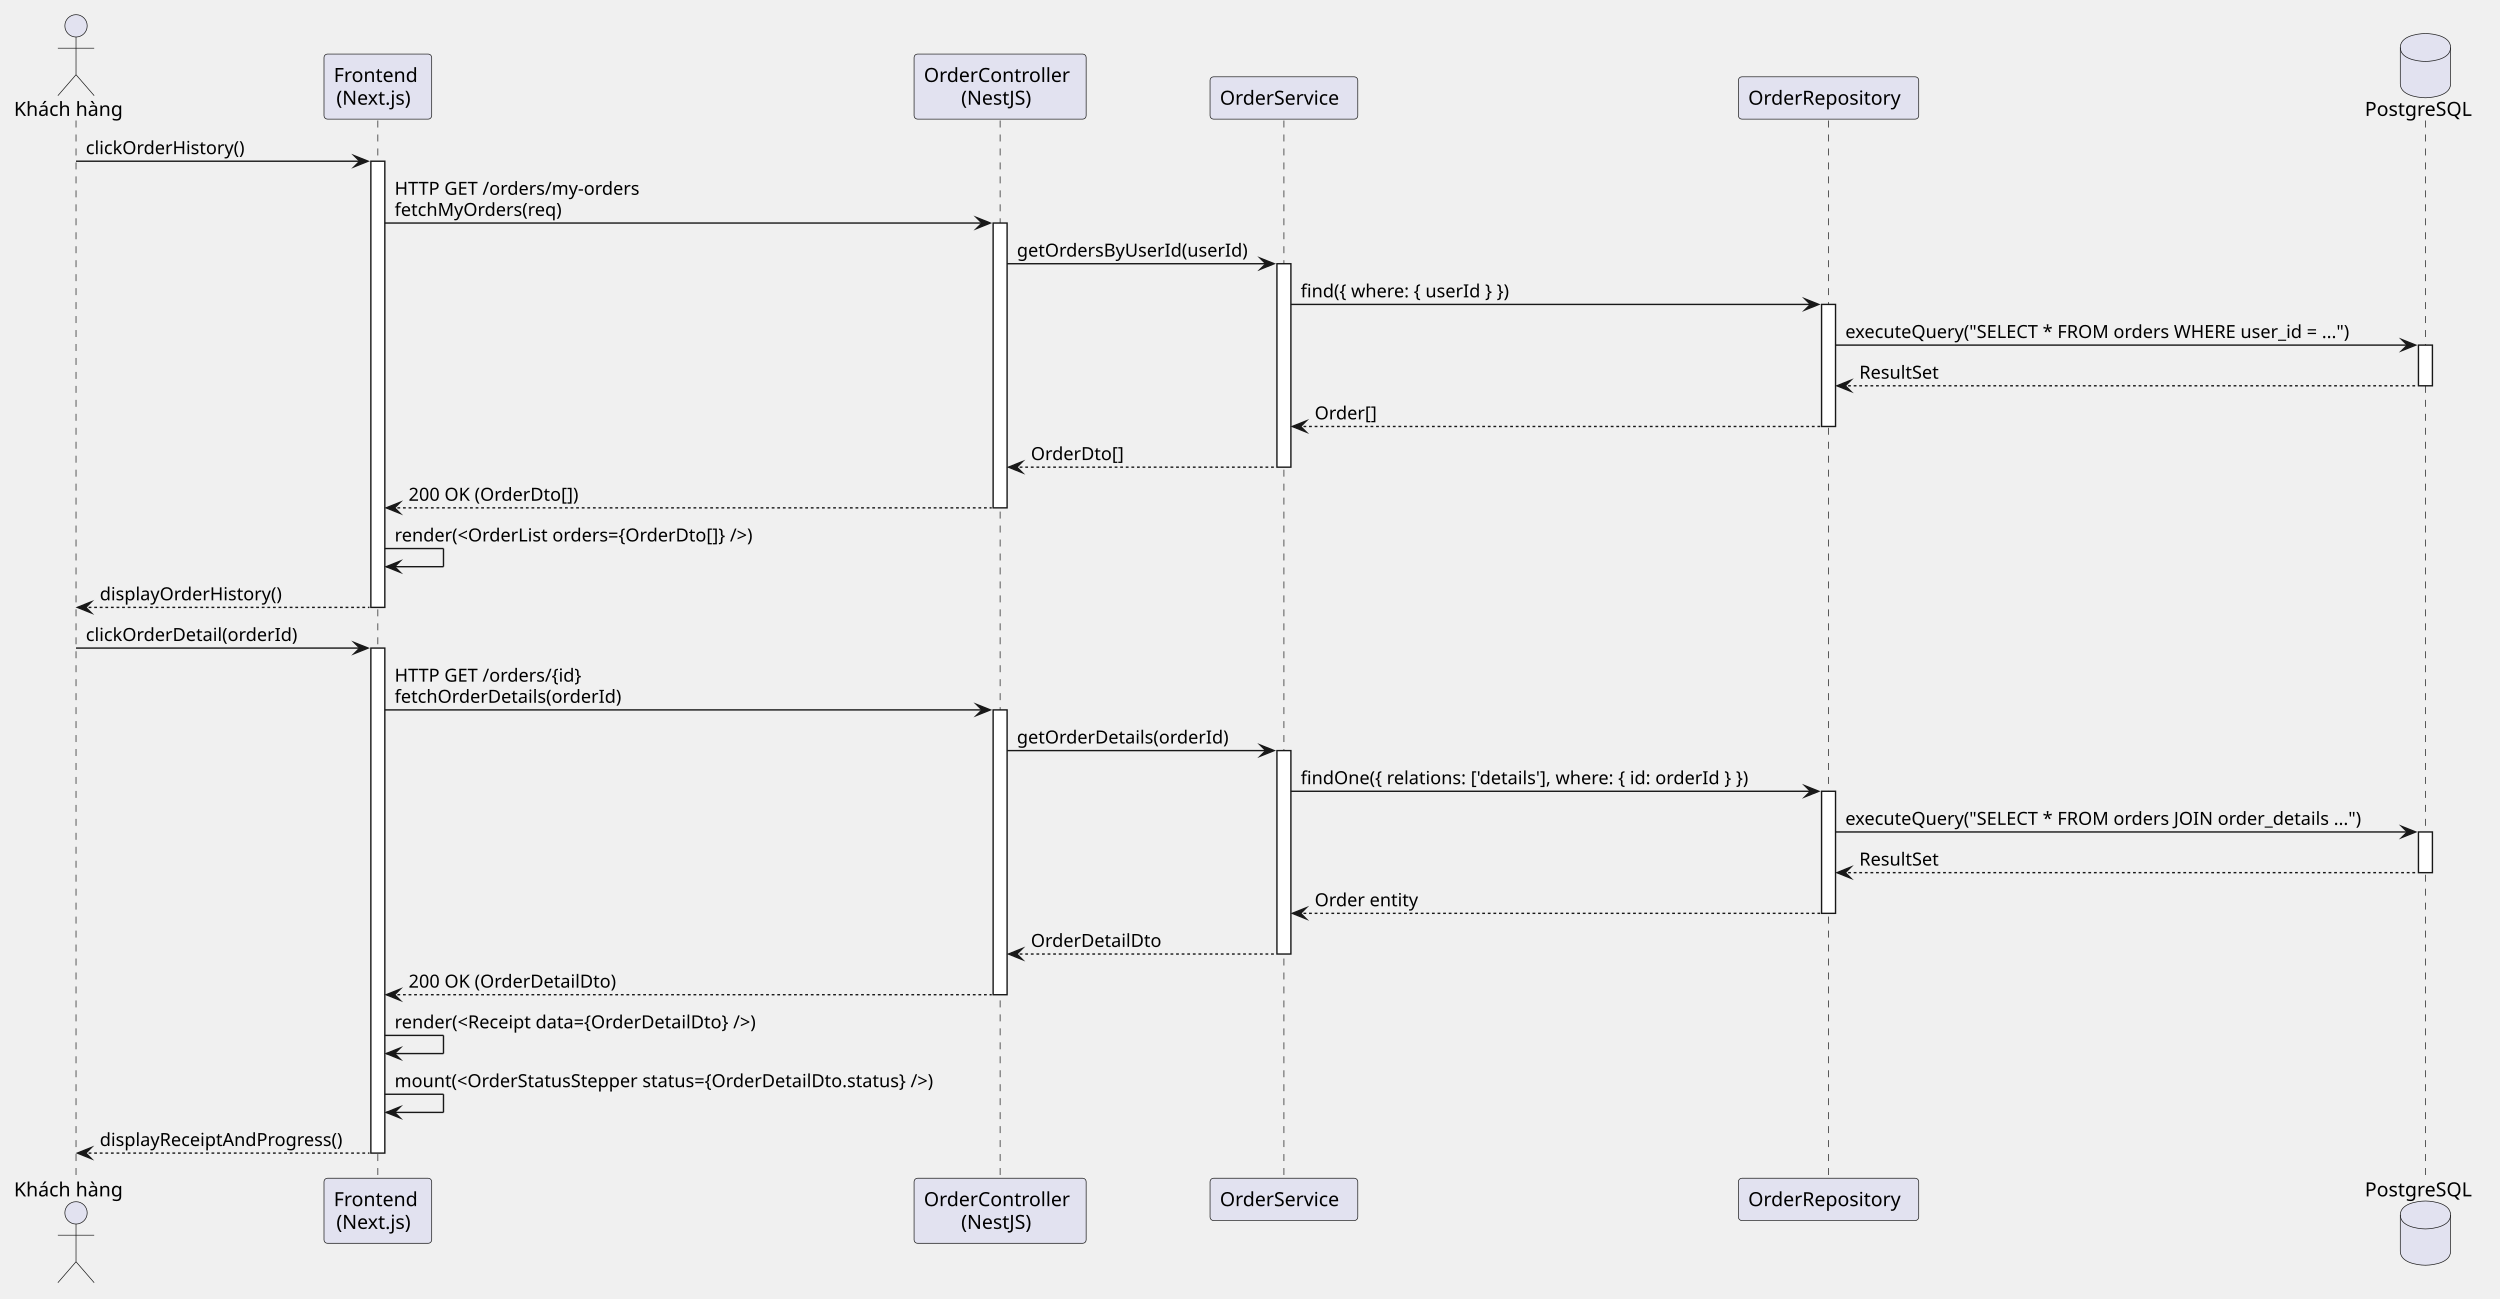
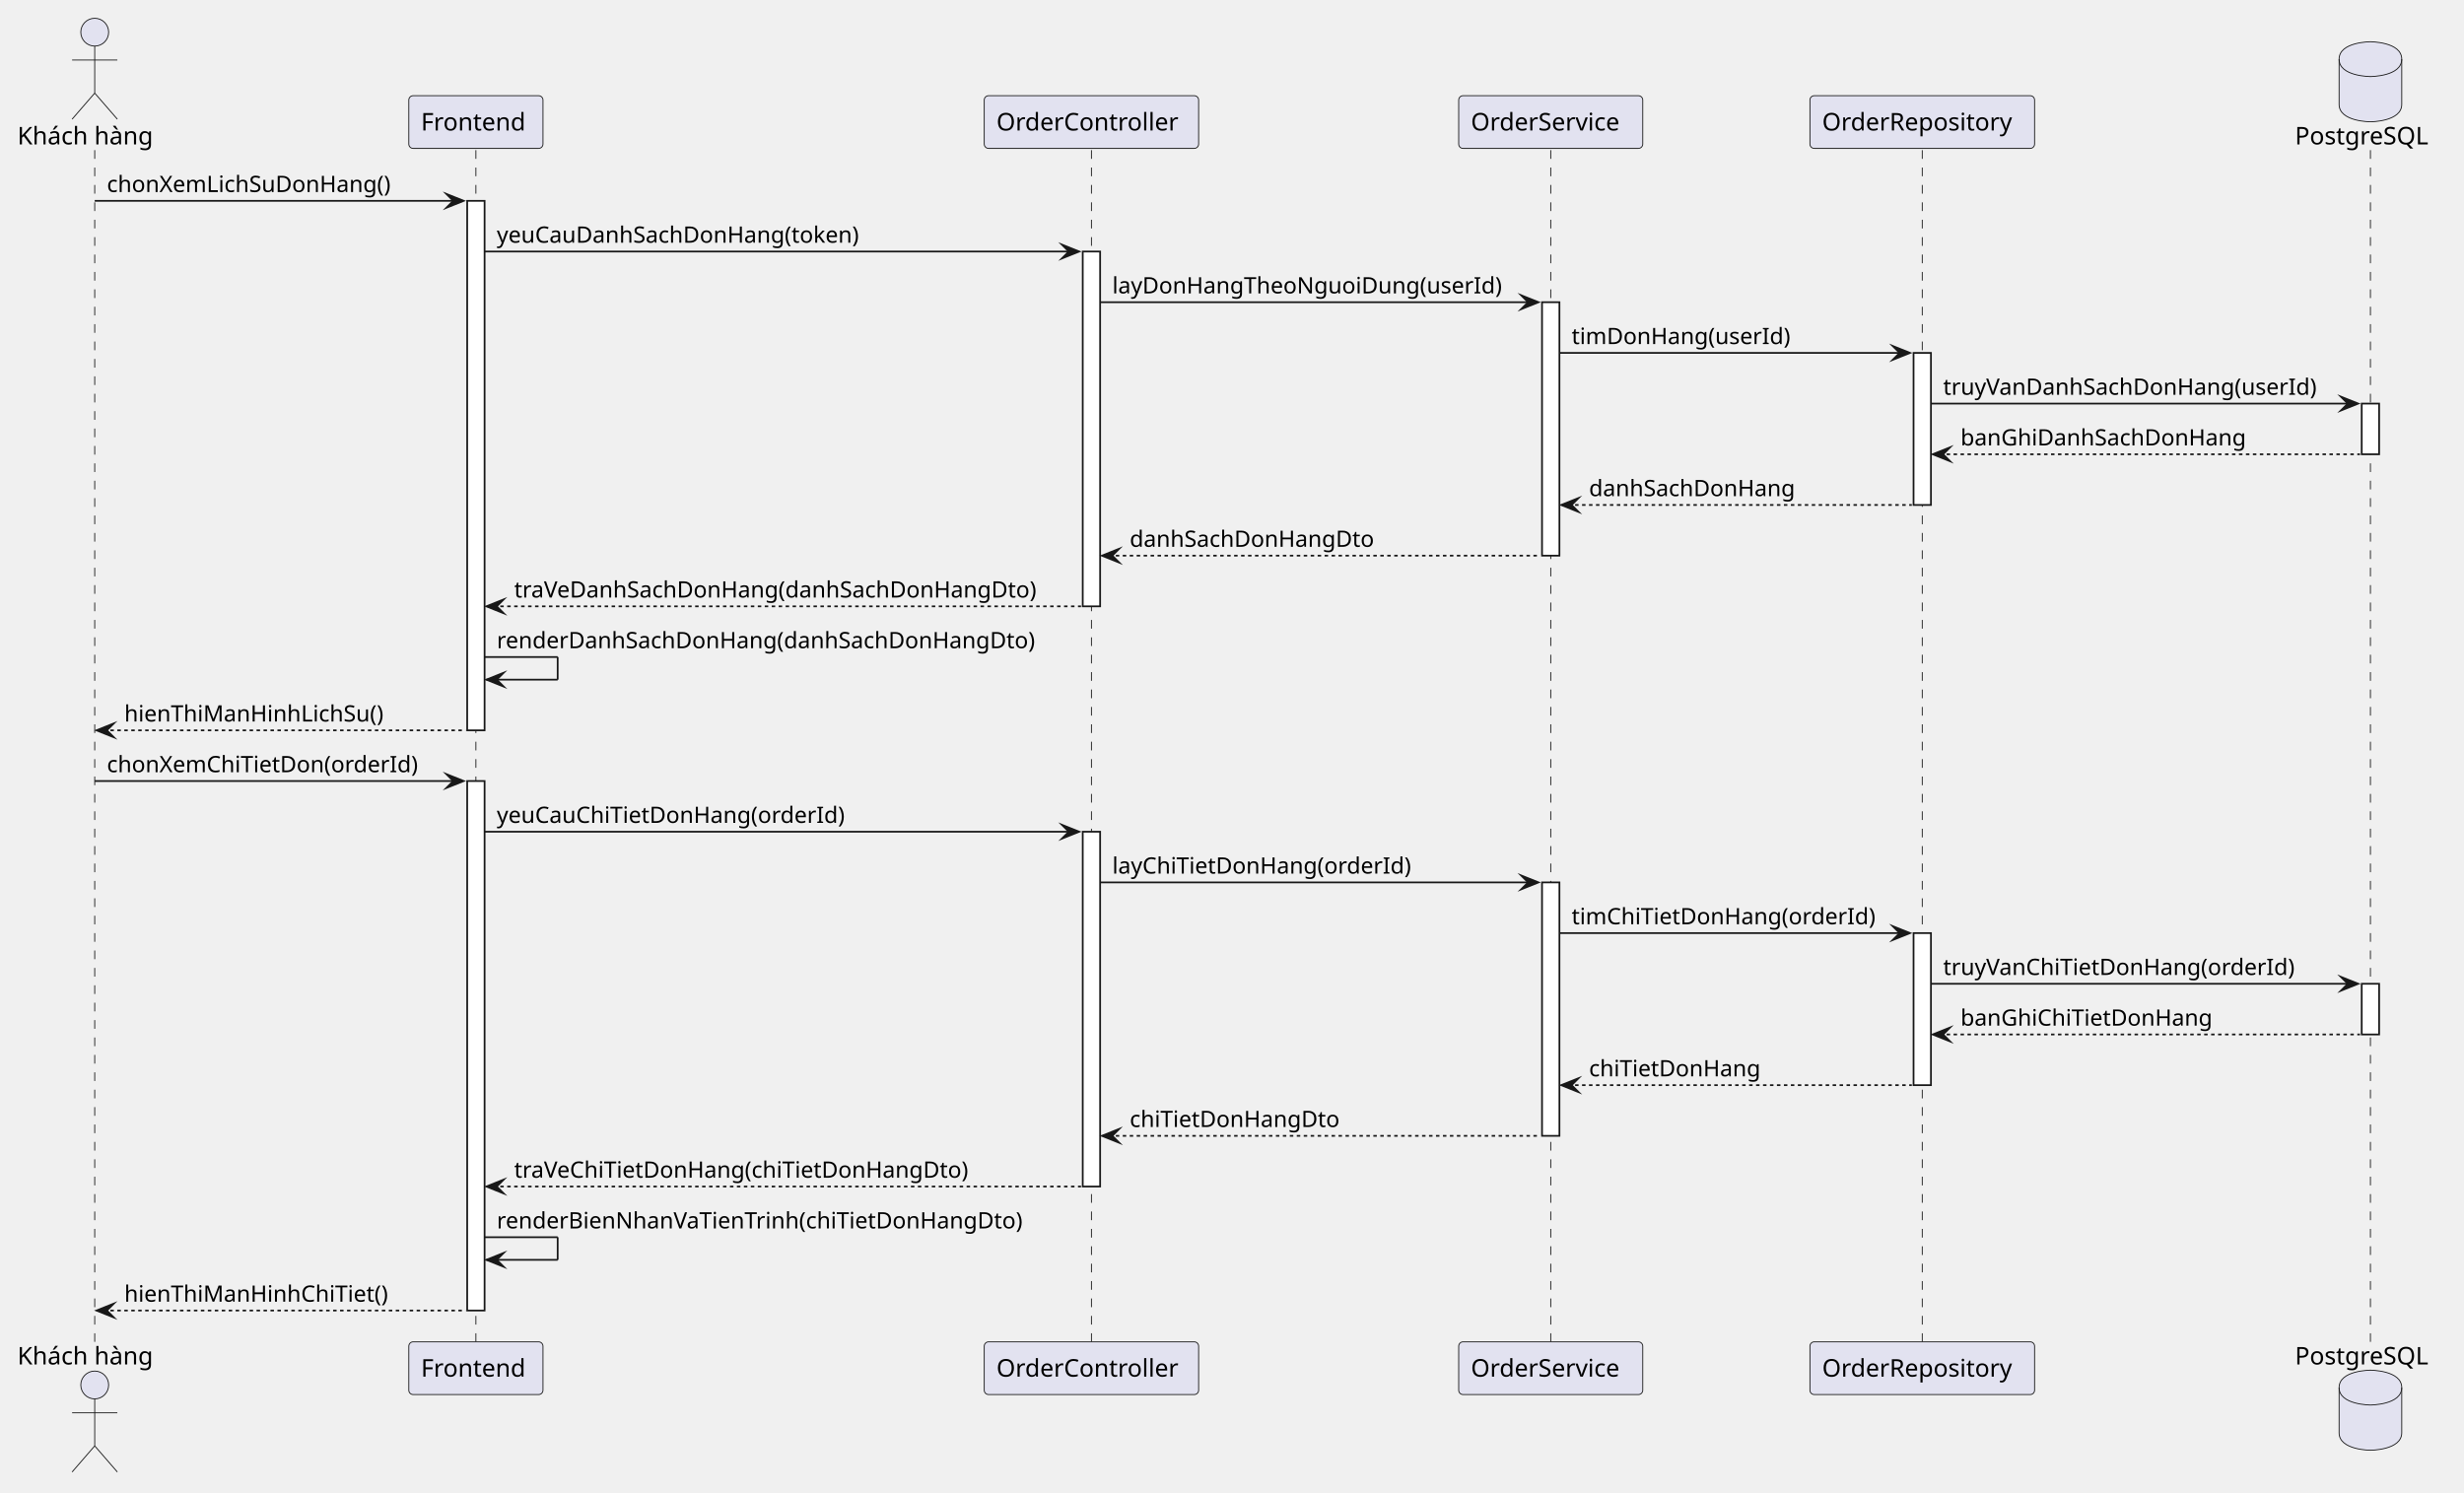
- <svg xmlns="http://www.w3.org/2000/svg" version="1.1" data-diagram-type="SEQUENCE" style="width:1790px;height:930px;background:#FFFFFF;" width="1790px" height="930px" viewBox="0 0 1790 930" zoomAndPan="magnify" preserveAspectRatio="none" contentStyleType="text/css">
+ <svg xmlns="http://www.w3.org/2000/svg" version="1.1" data-diagram-type="SEQUENCE" style="width:1416px;height:858px;background:#FFFFFF;" width="1416px" height="858px" viewBox="0 0 1416 858" zoomAndPan="magnify" preserveAspectRatio="none" contentStyleType="text/css">
  <defs />
  <g font-family="sans-serif" lengthAdjust="spacing">
    <g class="participant-lifeline" data-qualified-name="Customer" data-entity-uid="part1" id="part1-lifeline" data-source-line="1">
      <g>
-         <rect x="50.933" y="86.297" width="8" height="757.32" fill="#000" fill-opacity="0" />
-         <line x1="54.433" y1="86.297" x2="54.433" y2="843.617" style="stroke:#181818;stroke-width:0.5;stroke-dasharray:5,5;" />
+         <rect x="50.933" y="86.297" width="8" height="684.922" fill="#000" fill-opacity="0" />
+         <line x1="54.433" y1="86.297" x2="54.433" y2="771.219" style="stroke:#181818;stroke-width:0.5;stroke-dasharray:5,5;" />
      </g>
    </g>
    <g class="participant-lifeline" data-qualified-name="UI" data-entity-uid="part2" id="part2-lifeline" data-source-line="2">
      <g>
-         <rect x="267.036" y="86.297" width="8" height="757.32" fill="#000" fill-opacity="0" />
-         <line x1="270.536" y1="86.297" x2="270.536" y2="843.617" style="stroke:#181818;stroke-width:0.5;stroke-dasharray:5,5;" />
-       </g>
-     </g>
-     <g>
-       <rect x="265.536" y="115.43" width="10" height="319.461" fill="#FFF" style="stroke:#181818;stroke-width:1;" />
-     </g>
-     <g>
-       <rect x="265.536" y="464.023" width="10" height="361.594" fill="#FFF" style="stroke:#181818;stroke-width:1;" />
+         <rect x="269.981" y="86.297" width="8" height="684.922" fill="#000" fill-opacity="0" />
+         <line x1="273.481" y1="86.297" x2="273.481" y2="771.219" style="stroke:#181818;stroke-width:0.5;stroke-dasharray:5,5;" />
+       </g>
+     </g>
+     <g>
+       <rect x="268.481" y="115.43" width="10" height="304.328" fill="#FFF" style="stroke:#181818;stroke-width:1;" />
+     </g>
+     <g>
+       <rect x="268.481" y="448.891" width="10" height="304.328" fill="#FFF" style="stroke:#181818;stroke-width:1;" />
    </g>
    <g class="participant-lifeline" data-qualified-name="Controller" data-entity-uid="part3" id="part3-lifeline" data-source-line="3">
      <g>
-         <rect x="712.58" y="86.297" width="8" height="757.32" fill="#000" fill-opacity="0" />
-         <line x1="716.08" y1="86.297" x2="716.08" y2="843.617" style="stroke:#181818;stroke-width:0.5;stroke-dasharray:5,5;" />
-       </g>
-     </g>
-     <g>
-       <rect x="711.08" y="159.695" width="10" height="203.93" fill="#FFF" style="stroke:#181818;stroke-width:1;" />
-     </g>
-     <g>
-       <rect x="711.08" y="508.289" width="10" height="203.93" fill="#FFF" style="stroke:#181818;stroke-width:1;" />
+         <rect x="623.719" y="86.297" width="8" height="684.922" fill="#000" fill-opacity="0" />
+         <line x1="627.219" y1="86.297" x2="627.219" y2="771.219" style="stroke:#181818;stroke-width:0.5;stroke-dasharray:5,5;" />
+       </g>
+     </g>
+     <g>
+       <rect x="622.219" y="144.563" width="10" height="203.93" fill="#FFF" style="stroke:#181818;stroke-width:1;" />
+     </g>
+     <g>
+       <rect x="622.219" y="478.023" width="10" height="203.93" fill="#FFF" style="stroke:#181818;stroke-width:1;" />
    </g>
    <g class="participant-lifeline" data-qualified-name="Service" data-entity-uid="part4" id="part4-lifeline" data-source-line="4">
      <g>
-         <rect x="915.785" y="86.297" width="8" height="757.32" fill="#000" fill-opacity="0" />
-         <line x1="919.285" y1="86.297" x2="919.285" y2="843.617" style="stroke:#181818;stroke-width:0.5;stroke-dasharray:5,5;" />
-       </g>
-     </g>
-     <g>
-       <rect x="914.285" y="188.828" width="10" height="145.664" fill="#FFF" style="stroke:#181818;stroke-width:1;" />
-     </g>
-     <g>
-       <rect x="914.285" y="537.422" width="10" height="145.664" fill="#FFF" style="stroke:#181818;stroke-width:1;" />
+         <rect x="887.665" y="86.297" width="8" height="684.922" fill="#000" fill-opacity="0" />
+         <line x1="891.165" y1="86.297" x2="891.165" y2="771.219" style="stroke:#181818;stroke-width:0.5;stroke-dasharray:5,5;" />
+       </g>
+     </g>
+     <g>
+       <rect x="886.165" y="173.695" width="10" height="145.664" fill="#FFF" style="stroke:#181818;stroke-width:1;" />
+     </g>
+     <g>
+       <rect x="886.165" y="507.156" width="10" height="145.664" fill="#FFF" style="stroke:#181818;stroke-width:1;" />
    </g>
    <g class="participant-lifeline" data-qualified-name="Repo" data-entity-uid="part5" id="part5-lifeline" data-source-line="5">
      <g>
-         <rect x="1305.744" y="86.297" width="8" height="757.32" fill="#000" fill-opacity="0" />
-         <line x1="1309.244" y1="86.297" x2="1309.244" y2="843.617" style="stroke:#181818;stroke-width:0.5;stroke-dasharray:5,5;" />
-       </g>
-     </g>
-     <g>
-       <rect x="1304.244" y="217.961" width="10" height="87.398" fill="#FFF" style="stroke:#181818;stroke-width:1;" />
-     </g>
-     <g>
-       <rect x="1304.244" y="566.555" width="10" height="87.398" fill="#FFF" style="stroke:#181818;stroke-width:1;" />
+         <rect x="1101.172" y="86.297" width="8" height="684.922" fill="#000" fill-opacity="0" />
+         <line x1="1104.672" y1="86.297" x2="1104.672" y2="771.219" style="stroke:#181818;stroke-width:0.5;stroke-dasharray:5,5;" />
+       </g>
+     </g>
+     <g>
+       <rect x="1099.672" y="202.828" width="10" height="87.398" fill="#FFF" style="stroke:#181818;stroke-width:1;" />
+     </g>
+     <g>
+       <rect x="1099.672" y="536.289" width="10" height="87.398" fill="#FFF" style="stroke:#181818;stroke-width:1;" />
    </g>
    <g class="participant-lifeline" data-qualified-name="DB" data-entity-uid="part6" id="part6-lifeline" data-source-line="6">
      <g>
-         <rect x="1733.11" y="86.297" width="8" height="757.32" fill="#000" fill-opacity="0" />
-         <line x1="1736.61" y1="86.297" x2="1736.61" y2="843.617" style="stroke:#181818;stroke-width:0.5;stroke-dasharray:5,5;" />
-       </g>
-     </g>
-     <g>
-       <rect x="1731.61" y="247.094" width="10" height="29.133" fill="#FFF" style="stroke:#181818;stroke-width:1;" />
-     </g>
-     <g>
-       <rect x="1731.61" y="595.688" width="10" height="29.133" fill="#FFF" style="stroke:#181818;stroke-width:1;" />
+         <rect x="1358.726" y="86.297" width="8" height="684.922" fill="#000" fill-opacity="0" />
+         <line x1="1362.226" y1="86.297" x2="1362.226" y2="771.219" style="stroke:#181818;stroke-width:0.5;stroke-dasharray:5,5;" />
+       </g>
+     </g>
+     <g>
+       <rect x="1357.226" y="231.961" width="10" height="29.133" fill="#FFF" style="stroke:#181818;stroke-width:1;" />
+     </g>
+     <g>
+       <rect x="1357.226" y="565.422" width="10" height="29.133" fill="#FFF" style="stroke:#181818;stroke-width:1;" />
    </g>
    <g class="participant participant-head" data-qualified-name="Customer" data-entity-uid="part1" id="part1-head" data-source-line="1">
      <text x="10" y="82.995" fill="#000" font-size="14" textLength="82.865">Khách hàng</text>
      <ellipse cx="54.433" cy="18.5" rx="8" ry="8" fill="#E2E2F0" style="stroke:#181818;stroke-width:0.5;" />
      <path d="M54.433,26.5 L54.433,53.5 M41.433,34.5 L67.433,34.5 M54.433,53.5 L41.433,68.5 M54.433,53.5 L67.433,68.5" style="stroke:#181818;stroke-width:0.5;" fill="none" />
    </g>
    <g class="participant participant-head" data-qualified-name="UI" data-entity-uid="part2" id="part2-head" data-source-line="2">
-       <rect x="231.981" y="38.703" width="77.109" height="46.594" fill="#E2E2F0" style="stroke:#181818;stroke-width:0.5;" rx="2.5" ry="2.5" />
-       <text x="238.981" y="58.698" fill="#000" font-size="14" textLength="63.109">Frontend</text>
-       <text x="240.827" y="74.995" fill="#000" font-size="14" textLength="59.418">(Next.js)</text>
+       <rect x="234.927" y="55" width="77.109" height="30.297" fill="#E2E2F0" style="stroke:#181818;stroke-width:0.5;" rx="2.5" ry="2.5" />
+       <text x="241.927" y="74.995" fill="#000" font-size="14" textLength="63.109">Frontend</text>
    </g>
    <g class="participant participant-head" data-qualified-name="Controller" data-entity-uid="part3" id="part3-head" data-source-line="3">
-       <rect x="654.478" y="38.703" width="123.204" height="46.594" fill="#E2E2F0" style="stroke:#181818;stroke-width:0.5;" rx="2.5" ry="2.5" />
-       <text x="661.478" y="58.698" fill="#000" font-size="14" textLength="109.204">OrderController</text>
-       <text x="688.175" y="74.995" fill="#000" font-size="14" textLength="55.809">(NestJS)</text>
+       <rect x="565.617" y="55" width="123.204" height="30.297" fill="#E2E2F0" style="stroke:#181818;stroke-width:0.5;" rx="2.5" ry="2.5" />
+       <text x="572.617" y="74.995" fill="#000" font-size="14" textLength="109.204">OrderController</text>
    </g>
    <g class="participant participant-head" data-qualified-name="Service" data-entity-uid="part4" id="part4-head" data-source-line="4">
-       <rect x="866.398" y="55" width="105.772" height="30.297" fill="#E2E2F0" style="stroke:#181818;stroke-width:0.5;" rx="2.5" ry="2.5" />
-       <text x="873.398" y="74.995" fill="#000" font-size="14" textLength="91.772">OrderService</text>
+       <rect x="838.279" y="55" width="105.772" height="30.297" fill="#E2E2F0" style="stroke:#181818;stroke-width:0.5;" rx="2.5" ry="2.5" />
+       <text x="845.279" y="74.995" fill="#000" font-size="14" textLength="91.772">OrderService</text>
    </g>
    <g class="participant participant-head" data-qualified-name="Repo" data-entity-uid="part5" id="part5-head" data-source-line="5">
-       <rect x="1244.692" y="55" width="129.104" height="30.297" fill="#E2E2F0" style="stroke:#181818;stroke-width:0.5;" rx="2.5" ry="2.5" />
-       <text x="1251.692" y="74.995" fill="#000" font-size="14" textLength="115.104">OrderRepository</text>
+       <rect x="1040.121" y="55" width="129.104" height="30.297" fill="#E2E2F0" style="stroke:#181818;stroke-width:0.5;" rx="2.5" ry="2.5" />
+       <text x="1047.121" y="74.995" fill="#000" font-size="14" textLength="115.104">OrderRepository</text>
    </g>
    <g class="participant participant-head" data-qualified-name="DB" data-entity-uid="part6" id="part6-head" data-source-line="6">
-       <text x="1693.234" y="82.995" fill="#000" font-size="14" textLength="80.753">PostgreSQL</text>
-       <path d="M1718.61,34 C1718.61,24 1736.61,24 1736.61,24 C1736.61,24 1754.61,24 1754.61,34 L1754.61,60 C1754.61,70 1736.61,70 1736.61,70 C1736.61,70 1718.61,70 1718.61,60 L1718.61,34" style="stroke:#181818;stroke-width:0.5;" fill="#E2E2F0" />
-       <path d="M1718.61,34 C1718.61,44 1736.61,44 1736.61,44 C1736.61,44 1754.61,44 1754.61,34" style="stroke:#181818;stroke-width:0.5;" fill="none" />
+       <text x="1318.85" y="82.995" fill="#000" font-size="14" textLength="80.753">PostgreSQL</text>
+       <path d="M1344.226,34 C1344.226,24 1362.226,24 1362.226,24 C1362.226,24 1380.226,24 1380.226,34 L1380.226,60 C1380.226,70 1362.226,70 1362.226,70 C1362.226,70 1344.226,70 1344.226,60 L1344.226,34" style="stroke:#181818;stroke-width:0.5;" fill="#E2E2F0" />
+       <path d="M1344.226,34 C1344.226,44 1362.226,44 1362.226,44 C1362.226,44 1380.226,44 1380.226,34" style="stroke:#181818;stroke-width:0.5;" fill="none" />
    </g>
    <g class="participant participant-tail" data-qualified-name="Customer" data-entity-uid="part1" id="part1-tail" data-source-line="1">
-       <text x="10" y="856.612" fill="#000" font-size="14" textLength="82.865">Khách hàng</text>
-       <ellipse cx="54.433" cy="868.414" rx="8" ry="8" fill="#E2E2F0" style="stroke:#181818;stroke-width:0.5;" />
-       <path d="M54.433,876.414 L54.433,903.414 M41.433,884.414 L67.433,884.414 M54.433,903.414 L41.433,918.414 M54.433,903.414 L67.433,918.414" style="stroke:#181818;stroke-width:0.5;" fill="none" />
+       <text x="10" y="784.214" fill="#000" font-size="14" textLength="82.865">Khách hàng</text>
+       <ellipse cx="54.433" cy="796.016" rx="8" ry="8" fill="#E2E2F0" style="stroke:#181818;stroke-width:0.5;" />
+       <path d="M54.433,804.016 L54.433,831.016 M41.433,812.016 L67.433,812.016 M54.433,831.016 L41.433,846.016 M54.433,831.016 L67.433,846.016" style="stroke:#181818;stroke-width:0.5;" fill="none" />
    </g>
    <g class="participant participant-tail" data-qualified-name="UI" data-entity-uid="part2" id="part2-tail" data-source-line="2">
-       <rect x="231.981" y="843.617" width="77.109" height="46.594" fill="#E2E2F0" style="stroke:#181818;stroke-width:0.5;" rx="2.5" ry="2.5" />
-       <text x="238.981" y="863.612" fill="#000" font-size="14" textLength="63.109">Frontend</text>
-       <text x="240.827" y="879.909" fill="#000" font-size="14" textLength="59.418">(Next.js)</text>
+       <rect x="234.927" y="771.219" width="77.109" height="30.297" fill="#E2E2F0" style="stroke:#181818;stroke-width:0.5;" rx="2.5" ry="2.5" />
+       <text x="241.927" y="791.214" fill="#000" font-size="14" textLength="63.109">Frontend</text>
    </g>
    <g class="participant participant-tail" data-qualified-name="Controller" data-entity-uid="part3" id="part3-tail" data-source-line="3">
-       <rect x="654.478" y="843.617" width="123.204" height="46.594" fill="#E2E2F0" style="stroke:#181818;stroke-width:0.5;" rx="2.5" ry="2.5" />
-       <text x="661.478" y="863.612" fill="#000" font-size="14" textLength="109.204">OrderController</text>
-       <text x="688.175" y="879.909" fill="#000" font-size="14" textLength="55.809">(NestJS)</text>
+       <rect x="565.617" y="771.219" width="123.204" height="30.297" fill="#E2E2F0" style="stroke:#181818;stroke-width:0.5;" rx="2.5" ry="2.5" />
+       <text x="572.617" y="791.214" fill="#000" font-size="14" textLength="109.204">OrderController</text>
    </g>
    <g class="participant participant-tail" data-qualified-name="Service" data-entity-uid="part4" id="part4-tail" data-source-line="4">
-       <rect x="866.398" y="843.617" width="105.772" height="30.297" fill="#E2E2F0" style="stroke:#181818;stroke-width:0.5;" rx="2.5" ry="2.5" />
-       <text x="873.398" y="863.612" fill="#000" font-size="14" textLength="91.772">OrderService</text>
+       <rect x="838.279" y="771.219" width="105.772" height="30.297" fill="#E2E2F0" style="stroke:#181818;stroke-width:0.5;" rx="2.5" ry="2.5" />
+       <text x="845.279" y="791.214" fill="#000" font-size="14" textLength="91.772">OrderService</text>
    </g>
    <g class="participant participant-tail" data-qualified-name="Repo" data-entity-uid="part5" id="part5-tail" data-source-line="5">
-       <rect x="1244.692" y="843.617" width="129.104" height="30.297" fill="#E2E2F0" style="stroke:#181818;stroke-width:0.5;" rx="2.5" ry="2.5" />
-       <text x="1251.692" y="863.612" fill="#000" font-size="14" textLength="115.104">OrderRepository</text>
+       <rect x="1040.121" y="771.219" width="129.104" height="30.297" fill="#E2E2F0" style="stroke:#181818;stroke-width:0.5;" rx="2.5" ry="2.5" />
+       <text x="1047.121" y="791.214" fill="#000" font-size="14" textLength="115.104">OrderRepository</text>
    </g>
    <g class="participant participant-tail" data-qualified-name="DB" data-entity-uid="part6" id="part6-tail" data-source-line="6">
-       <text x="1693.234" y="856.612" fill="#000" font-size="14" textLength="80.753">PostgreSQL</text>
-       <path d="M1718.61,869.914 C1718.61,859.914 1736.61,859.914 1736.61,859.914 C1736.61,859.914 1754.61,859.914 1754.61,869.914 L1754.61,895.914 C1754.61,905.914 1736.61,905.914 1736.61,905.914 C1736.61,905.914 1718.61,905.914 1718.61,895.914 L1718.61,869.914" style="stroke:#181818;stroke-width:0.5;" fill="#E2E2F0" />
-       <path d="M1718.61,869.914 C1718.61,879.914 1736.61,879.914 1736.61,879.914 C1736.61,879.914 1754.61,879.914 1754.61,869.914" style="stroke:#181818;stroke-width:0.5;" fill="none" />
+       <text x="1318.85" y="784.214" fill="#000" font-size="14" textLength="80.753">PostgreSQL</text>
+       <path d="M1344.226,797.516 C1344.226,787.516 1362.226,787.516 1362.226,787.516 C1362.226,787.516 1380.226,787.516 1380.226,797.516 L1380.226,823.516 C1380.226,833.516 1362.226,833.516 1362.226,833.516 C1362.226,833.516 1344.226,833.516 1344.226,823.516 L1344.226,797.516" style="stroke:#181818;stroke-width:0.5;" fill="#E2E2F0" />
+       <path d="M1344.226,797.516 C1344.226,807.516 1362.226,807.516 1362.226,807.516 C1362.226,807.516 1380.226,807.516 1380.226,797.516" style="stroke:#181818;stroke-width:0.5;" fill="none" />
    </g>
    <g class="message" data-entity-1="part1" data-entity-2="part2" id="msg1" data-source-line="8">
-       <polygon points="253.536,111.43,263.536,115.43,253.536,119.43,257.536,115.43" fill="#181818" style="stroke:#181818;stroke-width:1;stroke-linejoin:miter;stroke-miterlimit:10;" />
-       <line x1="54.433" y1="115.43" x2="259.536" y2="115.43" style="stroke:#181818;stroke-width:1;" />
-       <text x="61.433" y="110.364" fill="#000" font-size="13" textLength="122.611">clickOrderHistory()</text>
+       <polygon points="256.481,111.43,266.481,115.43,256.481,119.43,260.481,115.43" fill="#181818" style="stroke:#181818;stroke-width:1;stroke-linejoin:miter;stroke-miterlimit:10;" />
+       <line x1="54.433" y1="115.43" x2="262.481" y2="115.43" style="stroke:#181818;stroke-width:1;" />
+       <text x="61.433" y="110.364" fill="#000" font-size="13" textLength="174.459">chonXemLichSuDonHang()</text>
    </g>
    <g class="message" data-entity-1="part2" data-entity-2="part3" id="msg2" data-source-line="10">
-       <polygon points="699.08,155.695,709.08,159.695,699.08,163.695,703.08,159.695" fill="#181818" style="stroke:#181818;stroke-width:1;stroke-linejoin:miter;stroke-miterlimit:10;" />
-       <line x1="275.536" y1="159.695" x2="705.08" y2="159.695" style="stroke:#181818;stroke-width:1;" />
-       <text x="282.536" y="139.497" fill="#000" font-size="13" textLength="185.129">HTTP GET /orders/my-orders</text>
-       <text x="282.536" y="154.629" fill="#000" font-size="13" textLength="127.651">fetchMyOrders(req)</text>
+       <polygon points="610.219,140.563,620.219,144.563,610.219,148.563,614.219,144.563" fill="#181818" style="stroke:#181818;stroke-width:1;stroke-linejoin:miter;stroke-miterlimit:10;" />
+       <line x1="278.481" y1="144.563" x2="616.219" y2="144.563" style="stroke:#181818;stroke-width:1;" />
+       <text x="285.481" y="139.497" fill="#000" font-size="13" textLength="222.669">yeuCauDanhSachDonHang(token)</text>
    </g>
    <g class="message" data-entity-1="part3" data-entity-2="part4" id="msg3" data-source-line="13">
-       <polygon points="902.285,184.828,912.285,188.828,902.285,192.828,906.285,188.828" fill="#181818" style="stroke:#181818;stroke-width:1;stroke-linejoin:miter;stroke-miterlimit:10;" />
-       <line x1="721.08" y1="188.828" x2="908.285" y2="188.828" style="stroke:#181818;stroke-width:1;" />
-       <text x="728.08" y="183.762" fill="#000" font-size="13" textLength="174.205">getOrdersByUserId(userId)</text>
+       <polygon points="874.165,169.695,884.165,173.695,874.165,177.695,878.165,173.695" fill="#181818" style="stroke:#181818;stroke-width:1;stroke-linejoin:miter;stroke-miterlimit:10;" />
+       <line x1="632.219" y1="173.695" x2="880.165" y2="173.695" style="stroke:#181818;stroke-width:1;" />
+       <text x="639.219" y="168.629" fill="#000" font-size="13" textLength="234.946">layDonHangTheoNguoiDung(userId)</text>
    </g>
    <g class="message" data-entity-1="part4" data-entity-2="part5" id="msg4" data-source-line="16">
-       <polygon points="1292.244,213.961,1302.244,217.961,1292.244,221.961,1296.244,217.961" fill="#181818" style="stroke:#181818;stroke-width:1;stroke-linejoin:miter;stroke-miterlimit:10;" />
-       <line x1="924.285" y1="217.961" x2="1298.244" y2="217.961" style="stroke:#181818;stroke-width:1;" />
-       <text x="931.285" y="212.895" fill="#000" font-size="13" textLength="173.602">find({ where: { userId } })</text>
+       <polygon points="1087.672,198.828,1097.672,202.828,1087.672,206.828,1091.672,202.828" fill="#181818" style="stroke:#181818;stroke-width:1;stroke-linejoin:miter;stroke-miterlimit:10;" />
+       <line x1="896.165" y1="202.828" x2="1093.672" y2="202.828" style="stroke:#181818;stroke-width:1;" />
+       <text x="903.165" y="197.762" fill="#000" font-size="13" textLength="132.393">timDonHang(userId)</text>
    </g>
    <g class="message" data-entity-1="part5" data-entity-2="part6" id="msg5" data-source-line="18">
-       <polygon points="1719.61,243.094,1729.61,247.094,1719.61,251.094,1723.61,247.094" fill="#181818" style="stroke:#181818;stroke-width:1;stroke-linejoin:miter;stroke-miterlimit:10;" />
-       <line x1="1314.244" y1="247.094" x2="1725.61" y2="247.094" style="stroke:#181818;stroke-width:1;" />
-       <text x="1321.244" y="242.028" fill="#000" font-size="13" textLength="395.872">executeQuery("SELECT * FROM orders WHERE user_id = ...")</text>
+       <polygon points="1345.226,227.961,1355.226,231.961,1345.226,235.961,1349.226,231.961" fill="#181818" style="stroke:#181818;stroke-width:1;stroke-linejoin:miter;stroke-miterlimit:10;" />
+       <line x1="1109.672" y1="231.961" x2="1351.226" y2="231.961" style="stroke:#181818;stroke-width:1;" />
+       <text x="1116.672" y="226.895" fill="#000" font-size="13" textLength="228.554">truyVanDanhSachDonHang(userId)</text>
    </g>
    <g class="message" data-entity-1="part6" data-entity-2="part5" id="msg6" data-source-line="20">
-       <polygon points="1325.244,272.227,1315.244,276.227,1325.244,280.227,1321.244,276.227" fill="#181818" style="stroke:#181818;stroke-width:1;stroke-linejoin:miter;stroke-miterlimit:10;" />
-       <line x1="1319.244" y1="276.227" x2="1730.61" y2="276.227" style="stroke:#181818;stroke-width:1;stroke-dasharray:2,2;" />
-       <text x="1331.244" y="271.161" fill="#000" font-size="13" textLength="62.099">ResultSet</text>
+       <polygon points="1120.672,257.094,1110.672,261.094,1120.672,265.094,1116.672,261.094" fill="#181818" style="stroke:#181818;stroke-width:1;stroke-linejoin:miter;stroke-miterlimit:10;" />
+       <line x1="1114.672" y1="261.094" x2="1356.226" y2="261.094" style="stroke:#181818;stroke-width:1;stroke-dasharray:2,2;" />
+       <text x="1126.672" y="256.028" fill="#000" font-size="13" textLength="172.878">banGhiDanhSachDonHang</text>
    </g>
    <g class="message" data-entity-1="part5" data-entity-2="part4" id="msg7" data-source-line="22">
-       <polygon points="935.285,301.359,925.285,305.359,935.285,309.359,931.285,305.359" fill="#181818" style="stroke:#181818;stroke-width:1;stroke-linejoin:miter;stroke-miterlimit:10;" />
-       <line x1="929.285" y1="305.359" x2="1303.244" y2="305.359" style="stroke:#181818;stroke-width:1;stroke-dasharray:2,2;" />
-       <text x="941.285" y="300.293" fill="#000" font-size="13" textLength="47.315">Order[]</text>
+       <polygon points="907.165,286.227,897.165,290.227,907.165,294.227,903.165,290.227" fill="#181818" style="stroke:#181818;stroke-width:1;stroke-linejoin:miter;stroke-miterlimit:10;" />
+       <line x1="901.165" y1="290.227" x2="1098.672" y2="290.227" style="stroke:#181818;stroke-width:1;stroke-dasharray:2,2;" />
+       <text x="913.165" y="285.161" fill="#000" font-size="13" textLength="124.738">danhSachDonHang</text>
    </g>
    <g class="message" data-entity-1="part4" data-entity-2="part3" id="msg8" data-source-line="25">
-       <polygon points="732.08,330.492,722.08,334.492,732.08,338.492,728.08,334.492" fill="#181818" style="stroke:#181818;stroke-width:1;stroke-linejoin:miter;stroke-miterlimit:10;" />
-       <line x1="726.08" y1="334.492" x2="913.285" y2="334.492" style="stroke:#181818;stroke-width:1;stroke-dasharray:2,2;" />
-       <text x="738.08" y="329.426" fill="#000" font-size="13" textLength="70.376">OrderDto[]</text>
+       <polygon points="643.219,315.359,633.219,319.359,643.219,323.359,639.219,319.359" fill="#181818" style="stroke:#181818;stroke-width:1;stroke-linejoin:miter;stroke-miterlimit:10;" />
+       <line x1="637.219" y1="319.359" x2="885.165" y2="319.359" style="stroke:#181818;stroke-width:1;stroke-dasharray:2,2;" />
+       <text x="649.219" y="314.293" fill="#000" font-size="13" textLength="147.799">danhSachDonHangDto</text>
    </g>
    <g class="message" data-entity-1="part3" data-entity-2="part2" id="msg9" data-source-line="28">
-       <polygon points="286.536,359.625,276.536,363.625,286.536,367.625,282.536,363.625" fill="#181818" style="stroke:#181818;stroke-width:1;stroke-linejoin:miter;stroke-miterlimit:10;" />
-       <line x1="280.536" y1="363.625" x2="710.08" y2="363.625" style="stroke:#181818;stroke-width:1;stroke-dasharray:2,2;" />
-       <text x="292.536" y="358.559" fill="#000" font-size="13" textLength="132.355">200 OK (OrderDto[])</text>
+       <polygon points="289.481,344.492,279.481,348.492,289.481,352.492,285.481,348.492" fill="#181818" style="stroke:#181818;stroke-width:1;stroke-linejoin:miter;stroke-miterlimit:10;" />
+       <line x1="283.481" y1="348.492" x2="621.219" y2="348.492" style="stroke:#181818;stroke-width:1;stroke-dasharray:2,2;" />
+       <text x="295.481" y="343.426" fill="#000" font-size="13" textLength="319.738">traVeDanhSachDonHang(danhSachDonHangDto)</text>
    </g>
    <g class="message" data-entity-1="part2" data-entity-2="part2" id="msg10" data-source-line="30">
-       <line x1="275.536" y1="392.758" x2="317.536" y2="392.758" style="stroke:#181818;stroke-width:1;" />
-       <line x1="317.536" y1="392.758" x2="317.536" y2="405.758" style="stroke:#181818;stroke-width:1;" />
-       <line x1="276.536" y1="405.758" x2="317.536" y2="405.758" style="stroke:#181818;stroke-width:1;" />
-       <polygon points="286.536,401.758,276.536,405.758,286.536,409.758,282.536,405.758" fill="#181818" style="stroke:#181818;stroke-width:1;stroke-linejoin:miter;stroke-miterlimit:10;" />
-       <text x="282.536" y="387.692" fill="#000" font-size="13" textLength="287.124">render(&lt;OrderList orders={OrderDto[]} /&gt;)</text>
+       <line x1="278.481" y1="377.625" x2="320.481" y2="377.625" style="stroke:#181818;stroke-width:1;" />
+       <line x1="320.481" y1="377.625" x2="320.481" y2="390.625" style="stroke:#181818;stroke-width:1;" />
+       <line x1="279.481" y1="390.625" x2="320.481" y2="390.625" style="stroke:#181818;stroke-width:1;" />
+       <polygon points="289.481,386.625,279.481,390.625,289.481,394.625,285.481,390.625" fill="#181818" style="stroke:#181818;stroke-width:1;stroke-linejoin:miter;stroke-miterlimit:10;" />
+       <text x="285.481" y="372.559" fill="#000" font-size="13" textLength="327.615">renderDanhSachDonHang(danhSachDonHangDto)</text>
    </g>
    <g class="message" data-entity-1="part2" data-entity-2="part1" id="msg11" data-source-line="31">
-       <polygon points="65.433,430.891,55.433,434.891,65.433,438.891,61.433,434.891" fill="#181818" style="stroke:#181818;stroke-width:1;stroke-linejoin:miter;stroke-miterlimit:10;" />
-       <line x1="59.433" y1="434.891" x2="264.536" y2="434.891" style="stroke:#181818;stroke-width:1;stroke-dasharray:2,2;" />
-       <text x="71.433" y="429.825" fill="#000" font-size="13" textLength="139.725">displayOrderHistory()</text>
+       <polygon points="65.433,415.758,55.433,419.758,65.433,423.758,61.433,419.758" fill="#181818" style="stroke:#181818;stroke-width:1;stroke-linejoin:miter;stroke-miterlimit:10;" />
+       <line x1="59.433" y1="419.758" x2="267.481" y2="419.758" style="stroke:#181818;stroke-width:1;stroke-dasharray:2,2;" />
+       <text x="71.433" y="414.692" fill="#000" font-size="13" textLength="158.044">hienThiManHinhLichSu()</text>
    </g>
    <g class="message" data-entity-1="part1" data-entity-2="part2" id="msg12" data-source-line="34">
-       <polygon points="253.536,460.023,263.536,464.023,253.536,468.023,257.536,464.023" fill="#181818" style="stroke:#181818;stroke-width:1;stroke-linejoin:miter;stroke-miterlimit:10;" />
-       <line x1="54.433" y1="464.023" x2="259.536" y2="464.023" style="stroke:#181818;stroke-width:1;" />
-       <text x="61.433" y="458.958" fill="#000" font-size="13" textLength="161.637">clickOrderDetail(orderId)</text>
+       <polygon points="256.481,444.891,266.481,448.891,256.481,452.891,260.481,448.891" fill="#181818" style="stroke:#181818;stroke-width:1;stroke-linejoin:miter;stroke-miterlimit:10;" />
+       <line x1="54.433" y1="448.891" x2="262.481" y2="448.891" style="stroke:#181818;stroke-width:1;" />
+       <text x="61.433" y="443.825" fill="#000" font-size="13" textLength="190.049">chonXemChiTietDon(orderId)</text>
    </g>
    <g class="message" data-entity-1="part2" data-entity-2="part3" id="msg13" data-source-line="36">
-       <polygon points="699.08,504.289,709.08,508.289,699.08,512.289,703.08,508.289" fill="#181818" style="stroke:#181818;stroke-width:1;stroke-linejoin:miter;stroke-miterlimit:10;" />
-       <line x1="275.536" y1="508.289" x2="705.08" y2="508.289" style="stroke:#181818;stroke-width:1;" />
-       <text x="282.536" y="488.09" fill="#000" font-size="13" textLength="146.821">HTTP GET /orders/{id}</text>
-       <text x="282.536" y="503.223" fill="#000" font-size="13" textLength="172.421">fetchOrderDetails(orderId)</text>
+       <polygon points="610.219,474.023,620.219,478.023,610.219,482.023,614.219,478.023" fill="#181818" style="stroke:#181818;stroke-width:1;stroke-linejoin:miter;stroke-miterlimit:10;" />
+       <line x1="278.481" y1="478.023" x2="616.219" y2="478.023" style="stroke:#181818;stroke-width:1;" />
+       <text x="285.481" y="472.958" fill="#000" font-size="13" textLength="212.348">yeuCauChiTietDonHang(orderId)</text>
    </g>
    <g class="message" data-entity-1="part3" data-entity-2="part4" id="msg14" data-source-line="39">
-       <polygon points="902.285,533.422,912.285,537.422,902.285,541.422,906.285,537.422" fill="#181818" style="stroke:#181818;stroke-width:1;stroke-linejoin:miter;stroke-miterlimit:10;" />
-       <line x1="721.08" y1="537.422" x2="908.285" y2="537.422" style="stroke:#181818;stroke-width:1;" />
-       <text x="728.08" y="532.356" fill="#000" font-size="13" textLength="160.71">getOrderDetails(orderId)</text>
+       <polygon points="874.165,503.156,884.165,507.156,874.165,511.156,878.165,507.156" fill="#181818" style="stroke:#181818;stroke-width:1;stroke-linejoin:miter;stroke-miterlimit:10;" />
+       <line x1="632.219" y1="507.156" x2="880.165" y2="507.156" style="stroke:#181818;stroke-width:1;" />
+       <text x="639.219" y="502.09" fill="#000" font-size="13" textLength="182.406">layChiTietDonHang(orderId)</text>
    </g>
    <g class="message" data-entity-1="part4" data-entity-2="part5" id="msg15" data-source-line="42">
-       <polygon points="1292.244,562.555,1302.244,566.555,1292.244,570.555,1296.244,566.555" fill="#181818" style="stroke:#181818;stroke-width:1;stroke-linejoin:miter;stroke-miterlimit:10;" />
-       <line x1="924.285" y1="566.555" x2="1298.244" y2="566.555" style="stroke:#181818;stroke-width:1;" />
-       <text x="931.285" y="561.489" fill="#000" font-size="13" textLength="360.959">findOne({ relations: ['details'], where: { id: orderId } })</text>
+       <polygon points="1087.672,532.289,1097.672,536.289,1087.672,540.289,1091.672,536.289" fill="#181818" style="stroke:#181818;stroke-width:1;stroke-linejoin:miter;stroke-miterlimit:10;" />
+       <line x1="896.165" y1="536.289" x2="1093.672" y2="536.289" style="stroke:#181818;stroke-width:1;" />
+       <text x="903.165" y="531.223" fill="#000" font-size="13" textLength="184.507">timChiTietDonHang(orderId)</text>
    </g>
    <g class="message" data-entity-1="part5" data-entity-2="part6" id="msg16" data-source-line="44">
-       <polygon points="1719.61,591.688,1729.61,595.688,1719.61,599.688,1723.61,595.688" fill="#181818" style="stroke:#181818;stroke-width:1;stroke-linejoin:miter;stroke-miterlimit:10;" />
-       <line x1="1314.244" y1="595.688" x2="1725.61" y2="595.688" style="stroke:#181818;stroke-width:1;" />
-       <text x="1321.244" y="590.622" fill="#000" font-size="13" textLength="398.366">executeQuery("SELECT * FROM orders JOIN order_details ...")</text>
+       <polygon points="1345.226,561.422,1355.226,565.422,1345.226,569.422,1349.226,565.422" fill="#181818" style="stroke:#181818;stroke-width:1;stroke-linejoin:miter;stroke-miterlimit:10;" />
+       <line x1="1109.672" y1="565.422" x2="1351.226" y2="565.422" style="stroke:#181818;stroke-width:1;" />
+       <text x="1116.672" y="560.356" fill="#000" font-size="13" textLength="214.608">truyVanChiTietDonHang(orderId)</text>
    </g>
    <g class="message" data-entity-1="part6" data-entity-2="part5" id="msg17" data-source-line="46">
-       <polygon points="1325.244,620.82,1315.244,624.82,1325.244,628.82,1321.244,624.82" fill="#181818" style="stroke:#181818;stroke-width:1;stroke-linejoin:miter;stroke-miterlimit:10;" />
-       <line x1="1319.244" y1="624.82" x2="1730.61" y2="624.82" style="stroke:#181818;stroke-width:1;stroke-dasharray:2,2;" />
-       <text x="1331.244" y="619.754" fill="#000" font-size="13" textLength="62.099">ResultSet</text>
+       <polygon points="1120.672,590.555,1110.672,594.555,1120.672,598.555,1116.672,594.555" fill="#181818" style="stroke:#181818;stroke-width:1;stroke-linejoin:miter;stroke-miterlimit:10;" />
+       <line x1="1114.672" y1="594.555" x2="1356.226" y2="594.555" style="stroke:#181818;stroke-width:1;stroke-dasharray:2,2;" />
+       <text x="1126.672" y="589.489" fill="#000" font-size="13" textLength="152.395">banGhiChiTietDonHang</text>
    </g>
    <g class="message" data-entity-1="part5" data-entity-2="part4" id="msg18" data-source-line="48">
-       <polygon points="935.285,649.953,925.285,653.953,935.285,657.953,931.285,653.953" fill="#181818" style="stroke:#181818;stroke-width:1;stroke-linejoin:miter;stroke-miterlimit:10;" />
-       <line x1="929.285" y1="653.953" x2="1303.244" y2="653.953" style="stroke:#181818;stroke-width:1;stroke-dasharray:2,2;" />
-       <text x="941.285" y="648.887" fill="#000" font-size="13" textLength="79.041">Order entity</text>
+       <polygon points="907.165,619.688,897.165,623.688,907.165,627.688,903.165,623.688" fill="#181818" style="stroke:#181818;stroke-width:1;stroke-linejoin:miter;stroke-miterlimit:10;" />
+       <line x1="901.165" y1="623.688" x2="1098.672" y2="623.688" style="stroke:#181818;stroke-width:1;stroke-dasharray:2,2;" />
+       <text x="913.165" y="618.622" fill="#000" font-size="13" textLength="104.083">chiTietDonHang</text>
    </g>
    <g class="message" data-entity-1="part4" data-entity-2="part3" id="msg19" data-source-line="51">
-       <polygon points="732.08,679.086,722.08,683.086,732.08,687.086,728.08,683.086" fill="#181818" style="stroke:#181818;stroke-width:1;stroke-linejoin:miter;stroke-miterlimit:10;" />
-       <line x1="726.08" y1="683.086" x2="913.285" y2="683.086" style="stroke:#181818;stroke-width:1;stroke-dasharray:2,2;" />
-       <text x="738.08" y="678.02" fill="#000" font-size="13" textLength="98.528">OrderDetailDto</text>
+       <polygon points="643.219,648.82,633.219,652.82,643.219,656.82,639.219,652.82" fill="#181818" style="stroke:#181818;stroke-width:1;stroke-linejoin:miter;stroke-miterlimit:10;" />
+       <line x1="637.219" y1="652.82" x2="885.165" y2="652.82" style="stroke:#181818;stroke-width:1;stroke-dasharray:2,2;" />
+       <text x="649.219" y="647.754" fill="#000" font-size="13" textLength="127.144">chiTietDonHangDto</text>
    </g>
    <g class="message" data-entity-1="part3" data-entity-2="part2" id="msg20" data-source-line="54">
-       <polygon points="286.536,708.219,276.536,712.219,286.536,716.219,282.536,712.219" fill="#181818" style="stroke:#181818;stroke-width:1;stroke-linejoin:miter;stroke-miterlimit:10;" />
-       <line x1="280.536" y1="712.219" x2="710.08" y2="712.219" style="stroke:#181818;stroke-width:1;stroke-dasharray:2,2;" />
-       <text x="292.536" y="707.153" fill="#000" font-size="13" textLength="160.507">200 OK (OrderDetailDto)</text>
+       <polygon points="289.481,677.953,279.481,681.953,289.481,685.953,285.481,681.953" fill="#181818" style="stroke:#181818;stroke-width:1;stroke-linejoin:miter;stroke-miterlimit:10;" />
+       <line x1="283.481" y1="681.953" x2="621.219" y2="681.953" style="stroke:#181818;stroke-width:1;stroke-dasharray:2,2;" />
+       <text x="295.481" y="676.887" fill="#000" font-size="13" textLength="278.599">traVeChiTietDonHang(chiTietDonHangDto)</text>
    </g>
    <g class="message" data-entity-1="part2" data-entity-2="part2" id="msg21" data-source-line="57">
-       <line x1="275.536" y1="741.352" x2="317.536" y2="741.352" style="stroke:#181818;stroke-width:1;" />
-       <line x1="317.536" y1="741.352" x2="317.536" y2="754.352" style="stroke:#181818;stroke-width:1;" />
-       <line x1="276.536" y1="754.352" x2="317.536" y2="754.352" style="stroke:#181818;stroke-width:1;" />
-       <polygon points="286.536,750.352,276.536,754.352,286.536,758.352,282.536,754.352" fill="#181818" style="stroke:#181818;stroke-width:1;stroke-linejoin:miter;stroke-miterlimit:10;" />
-       <text x="282.536" y="736.286" fill="#000" font-size="13" textLength="292.132">render(&lt;Receipt data={OrderDetailDto} /&gt;)</text>
-     </g>
-     <g class="message" data-entity-1="part2" data-entity-2="part2" id="msg22" data-source-line="58">
-       <line x1="275.536" y1="783.484" x2="317.536" y2="783.484" style="stroke:#181818;stroke-width:1;" />
-       <line x1="317.536" y1="783.484" x2="317.536" y2="796.484" style="stroke:#181818;stroke-width:1;" />
-       <line x1="276.536" y1="796.484" x2="317.536" y2="796.484" style="stroke:#181818;stroke-width:1;" />
-       <polygon points="286.536,792.484,276.536,796.484,286.536,800.484,282.536,796.484" fill="#181818" style="stroke:#181818;stroke-width:1;stroke-linejoin:miter;stroke-miterlimit:10;" />
-       <text x="282.536" y="778.418" fill="#000" font-size="13" textLength="426.543">mount(&lt;OrderStatusStepper status={OrderDetailDto.status} /&gt;)</text>
-     </g>
-     <g class="message" data-entity-1="part2" data-entity-2="part1" id="msg23" data-source-line="59">
-       <polygon points="65.433,821.617,55.433,825.617,65.433,829.617,61.433,825.617" fill="#181818" style="stroke:#181818;stroke-width:1;stroke-linejoin:miter;stroke-miterlimit:10;" />
-       <line x1="59.433" y1="825.617" x2="264.536" y2="825.617" style="stroke:#181818;stroke-width:1;stroke-dasharray:2,2;" />
-       <text x="71.433" y="820.551" fill="#000" font-size="13" textLength="187.104">displayReceiptAndProgress()</text>
+       <line x1="278.481" y1="711.086" x2="320.481" y2="711.086" style="stroke:#181818;stroke-width:1;" />
+       <line x1="320.481" y1="711.086" x2="320.481" y2="724.086" style="stroke:#181818;stroke-width:1;" />
+       <line x1="279.481" y1="724.086" x2="320.481" y2="724.086" style="stroke:#181818;stroke-width:1;" />
+       <polygon points="289.481,720.086,279.481,724.086,289.481,728.086,285.481,724.086" fill="#181818" style="stroke:#181818;stroke-width:1;stroke-linejoin:miter;stroke-miterlimit:10;" />
+       <text x="285.481" y="706.02" fill="#000" font-size="13" textLength="321.426">renderBienNhanVaTienTrinh(chiTietDonHangDto)</text>
+     </g>
+     <g class="message" data-entity-1="part2" data-entity-2="part1" id="msg22" data-source-line="58">
+       <polygon points="65.433,749.219,55.433,753.219,65.433,757.219,61.433,753.219" fill="#181818" style="stroke:#181818;stroke-width:1;stroke-linejoin:miter;stroke-miterlimit:10;" />
+       <line x1="59.433" y1="753.219" x2="267.481" y2="753.219" style="stroke:#181818;stroke-width:1;stroke-dasharray:2,2;" />
+       <text x="71.433" y="748.153" fill="#000" font-size="13" textLength="160.888">hienThiManHinhChiTiet()</text>
    </g>
  </g>
</svg>
